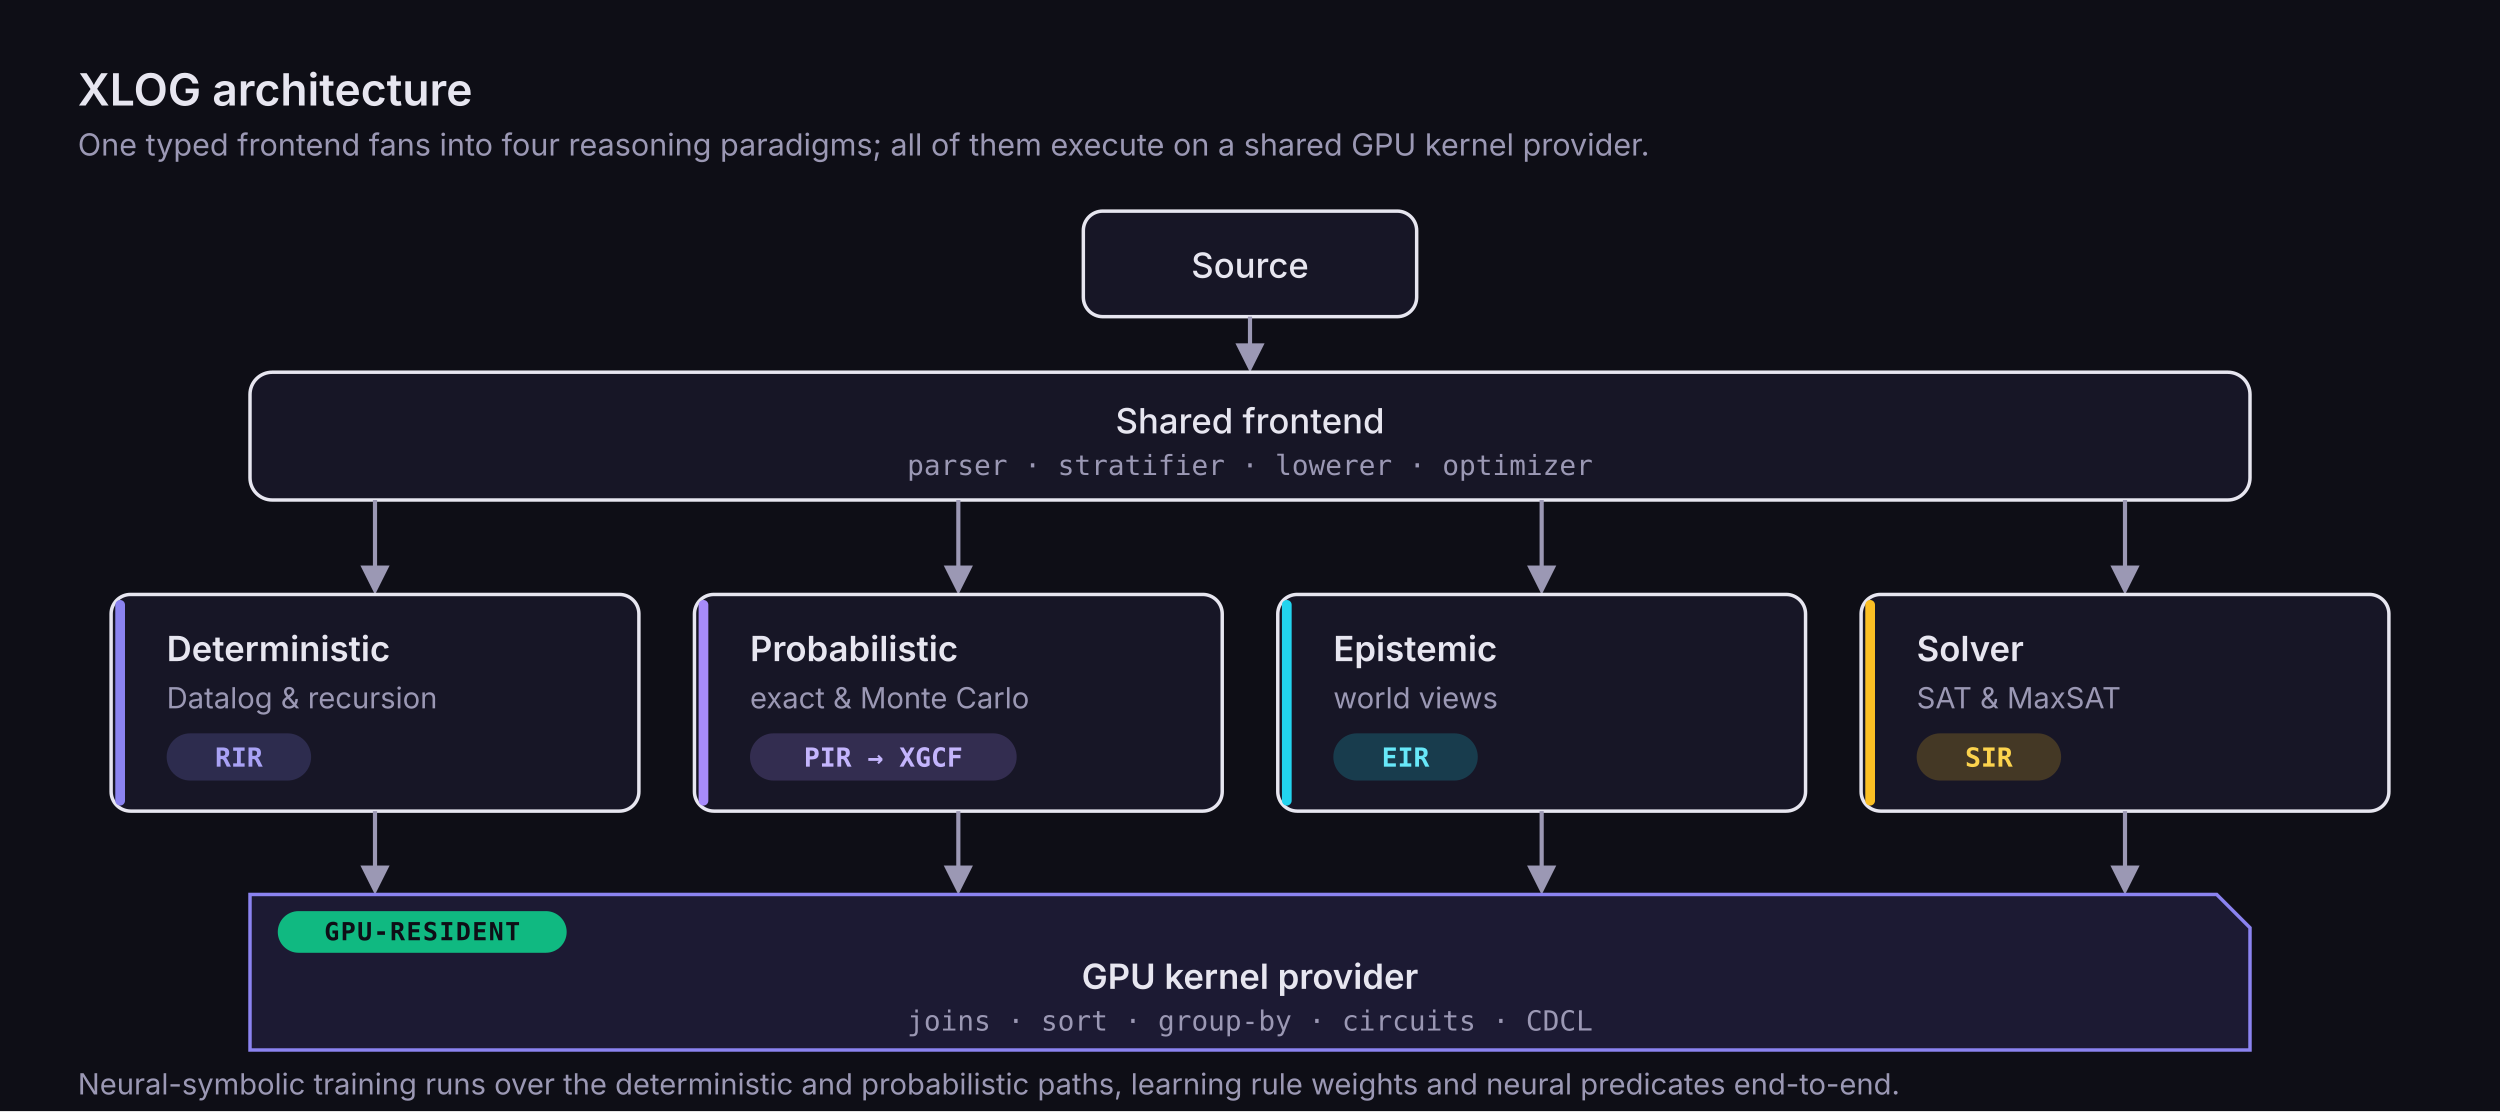
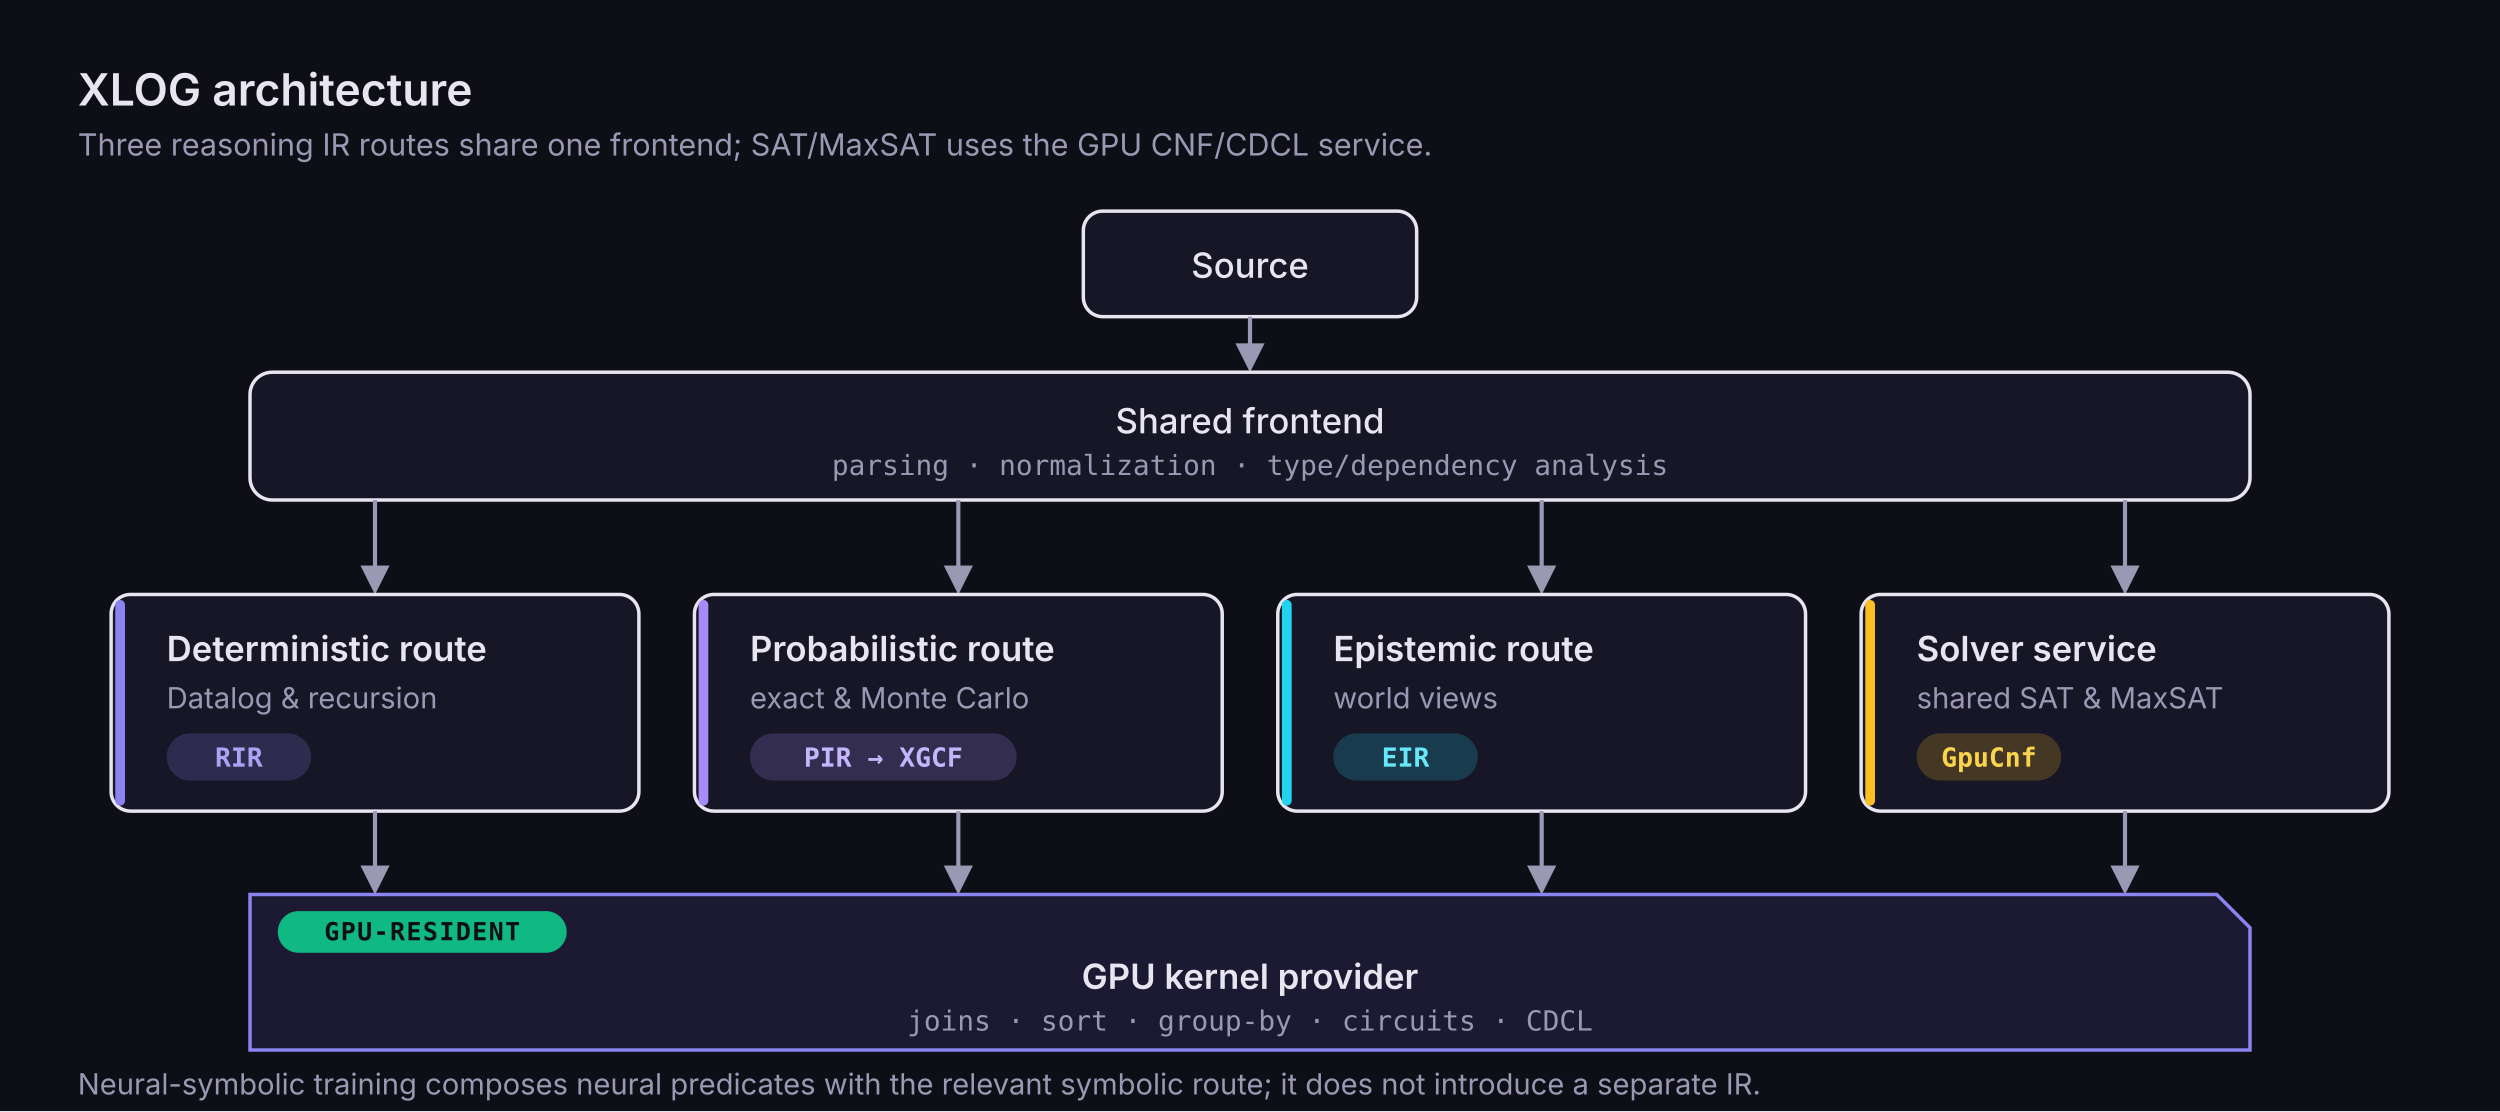
<svg xmlns="http://www.w3.org/2000/svg" viewBox="0 0 900 400" font-family="Inter, system-ui, sans-serif">
  <rect width="900" height="400" fill="#0E0E16" />
  <defs>
    <marker id="aad" viewBox="0 0 10 10" refX="8" refY="5" markerWidth="7" markerHeight="7" orient="auto-start-reverse">
      <path d="M0,0 L10,5 L0,10 z" fill="#9B98B4" />
    </marker>
  </defs>
  <text x="28" y="38" font-size="16" font-weight="600" fill="#E7E6F0">XLOG architecture</text>
-   <text x="28" y="56" font-size="11" fill="#9B98B4">One typed frontend fans into four reasoning paradigms; all of them execute on a shared GPU kernel provider.</text>
+   <text x="28" y="56" font-size="11" fill="#9B98B4">Three reasoning IR routes share one frontend; SAT/MaxSAT uses the GPU CNF/CDCL service.</text>
  <rect x="390" y="76" width="120" height="38" rx="7" fill="#171626" stroke="#E7E6F0" stroke-width="1.25" />
  <text x="450" y="100" text-anchor="middle" font-size="12.5" font-weight="500" fill="#E7E6F0">Source</text>
  <path d="M450,114 V132" stroke="#9B98B4" stroke-width="1.5" fill="none" marker-end="url(#aad)" />
  <rect x="90" y="134" width="720" height="46" rx="8" fill="#171626" stroke="#E7E6F0" stroke-width="1.25" />
  <text x="450" y="156" text-anchor="middle" font-size="12.5" font-weight="500" fill="#E7E6F0">Shared frontend</text>
-   <text x="450" y="171" text-anchor="middle" font-size="10" fill="#9B98B4" font-family="'JetBrains Mono','SF Mono',ui-monospace,Menlo,monospace">parser · stratifier · lowerer · optimizer</text>
+   <text x="450" y="171" text-anchor="middle" font-size="10" fill="#9B98B4" font-family="'JetBrains Mono','SF Mono',ui-monospace,Menlo,monospace">parsing · normalization · type/dependency analysis</text>
  <g stroke="#9B98B4" stroke-width="1.5" fill="none" marker-end="url(#aad)">
    <path d="M135,180 V212" />
    <path d="M345,180 V212" />
    <path d="M555,180 V212" />
    <path d="M765,180 V212" />
  </g>
  <g>
    <rect x="40" y="214" width="190" height="78" rx="7" fill="#171626" stroke="#E7E6F0" stroke-width="1.25" />
    <rect x="41.5" y="216" width="3.5" height="74" rx="1.75" fill="#8B83F0" />
-     <text x="60" y="238" font-size="12.5" font-weight="600" fill="#E7E6F0">Deterministic</text>
+     <text x="60" y="238" font-size="12.5" font-weight="600" fill="#E7E6F0">Deterministic route</text>
    <text x="60" y="255" font-size="10.5" fill="#9B98B4">Datalog &amp; recursion</text>
    <rect x="60" y="264" width="52" height="17" rx="8.5" fill="#8B83F0" fill-opacity="0.2" />
    <text x="86" y="276" text-anchor="middle" font-size="9.5" font-weight="600" fill="#A9A2F5" font-family="'JetBrains Mono','SF Mono',ui-monospace,Menlo,monospace">RIR</text>
  </g>
  <g>
    <rect x="250" y="214" width="190" height="78" rx="7" fill="#171626" stroke="#E7E6F0" stroke-width="1.25" />
    <rect x="251.5" y="216" width="3.5" height="74" rx="1.75" fill="#A78BFA" />
-     <text x="270" y="238" font-size="12.5" font-weight="600" fill="#E7E6F0">Probabilistic</text>
+     <text x="270" y="238" font-size="12.5" font-weight="600" fill="#E7E6F0">Probabilistic route</text>
    <text x="270" y="255" font-size="10.5" fill="#9B98B4">exact &amp; Monte Carlo</text>
    <rect x="270" y="264" width="96" height="17" rx="8.5" fill="#A78BFA" fill-opacity="0.2" />
    <text x="318" y="276" text-anchor="middle" font-size="9.5" font-weight="600" fill="#C4B5FD" font-family="'JetBrains Mono','SF Mono',ui-monospace,Menlo,monospace">PIR → XGCF</text>
  </g>
  <g>
    <rect x="460" y="214" width="190" height="78" rx="7" fill="#171626" stroke="#E7E6F0" stroke-width="1.25" />
    <rect x="461.5" y="216" width="3.5" height="74" rx="1.75" fill="#22D3EE" />
-     <text x="480" y="238" font-size="12.5" font-weight="600" fill="#E7E6F0">Epistemic</text>
+     <text x="480" y="238" font-size="12.5" font-weight="600" fill="#E7E6F0">Epistemic route</text>
    <text x="480" y="255" font-size="10.5" fill="#9B98B4">world views</text>
    <rect x="480" y="264" width="52" height="17" rx="8.5" fill="#22D3EE" fill-opacity="0.2" />
    <text x="506" y="276" text-anchor="middle" font-size="9.5" font-weight="600" fill="#67E8F9" font-family="'JetBrains Mono','SF Mono',ui-monospace,Menlo,monospace">EIR</text>
  </g>
  <g>
    <rect x="670" y="214" width="190" height="78" rx="7" fill="#171626" stroke="#E7E6F0" stroke-width="1.25" />
    <rect x="671.5" y="216" width="3.5" height="74" rx="1.75" fill="#FBBF24" />
-     <text x="690" y="238" font-size="12.5" font-weight="600" fill="#E7E6F0">Solver</text>
-     <text x="690" y="255" font-size="10.5" fill="#9B98B4">SAT &amp; MaxSAT</text>
+     <text x="690" y="238" font-size="12.5" font-weight="600" fill="#E7E6F0">Solver service</text>
+     <text x="690" y="255" font-size="10.5" fill="#9B98B4">shared SAT &amp; MaxSAT</text>
    <rect x="690" y="264" width="52" height="17" rx="8.5" fill="#FBBF24" fill-opacity="0.2" />
-     <text x="716" y="276" text-anchor="middle" font-size="9.5" font-weight="600" fill="#FCD34D" font-family="'JetBrains Mono','SF Mono',ui-monospace,Menlo,monospace">SIR</text>
+     <text x="716" y="276" text-anchor="middle" font-size="9.5" font-weight="600" fill="#FCD34D" font-family="'JetBrains Mono','SF Mono',ui-monospace,Menlo,monospace">GpuCnf</text>
  </g>
  <g stroke="#9B98B4" stroke-width="1.5" fill="none" marker-end="url(#aad)">
    <path d="M135,292 V320" />
    <path d="M345,292 V320" />
    <path d="M555,292 V320" />
    <path d="M765,292 V320" />
  </g>
  <path d="M90,322 H798 L810,334 V378 H90 Z" fill="#1C1A33" stroke="#8B83F0" stroke-width="1.25" />
  <rect x="100" y="328" width="104" height="15" rx="7.5" fill="#10B981" />
  <text x="152" y="338.5" text-anchor="middle" font-size="9" font-weight="600" fill="#0E0E16" letter-spacing="0.5" font-family="'JetBrains Mono','SF Mono',ui-monospace,Menlo,monospace">GPU-RESIDENT</text>
  <text x="450" y="356" text-anchor="middle" font-size="12.5" font-weight="600" fill="#E7E6F0">GPU kernel provider</text>
  <text x="450" y="371" text-anchor="middle" font-size="10" fill="#9B98B4" font-family="'JetBrains Mono','SF Mono',ui-monospace,Menlo,monospace">joins · sort · group-by · circuits · CDCL</text>
-   <text x="28" y="394" font-size="10.5" fill="#9B98B4">Neural-symbolic training runs over the deterministic and probabilistic paths, learning rule weights and neural predicates end-to-end.</text>
+   <text x="28" y="394" font-size="10.5" fill="#9B98B4">Neural-symbolic training composes neural predicates with the relevant symbolic route; it does not introduce a separate IR.</text>
</svg>
